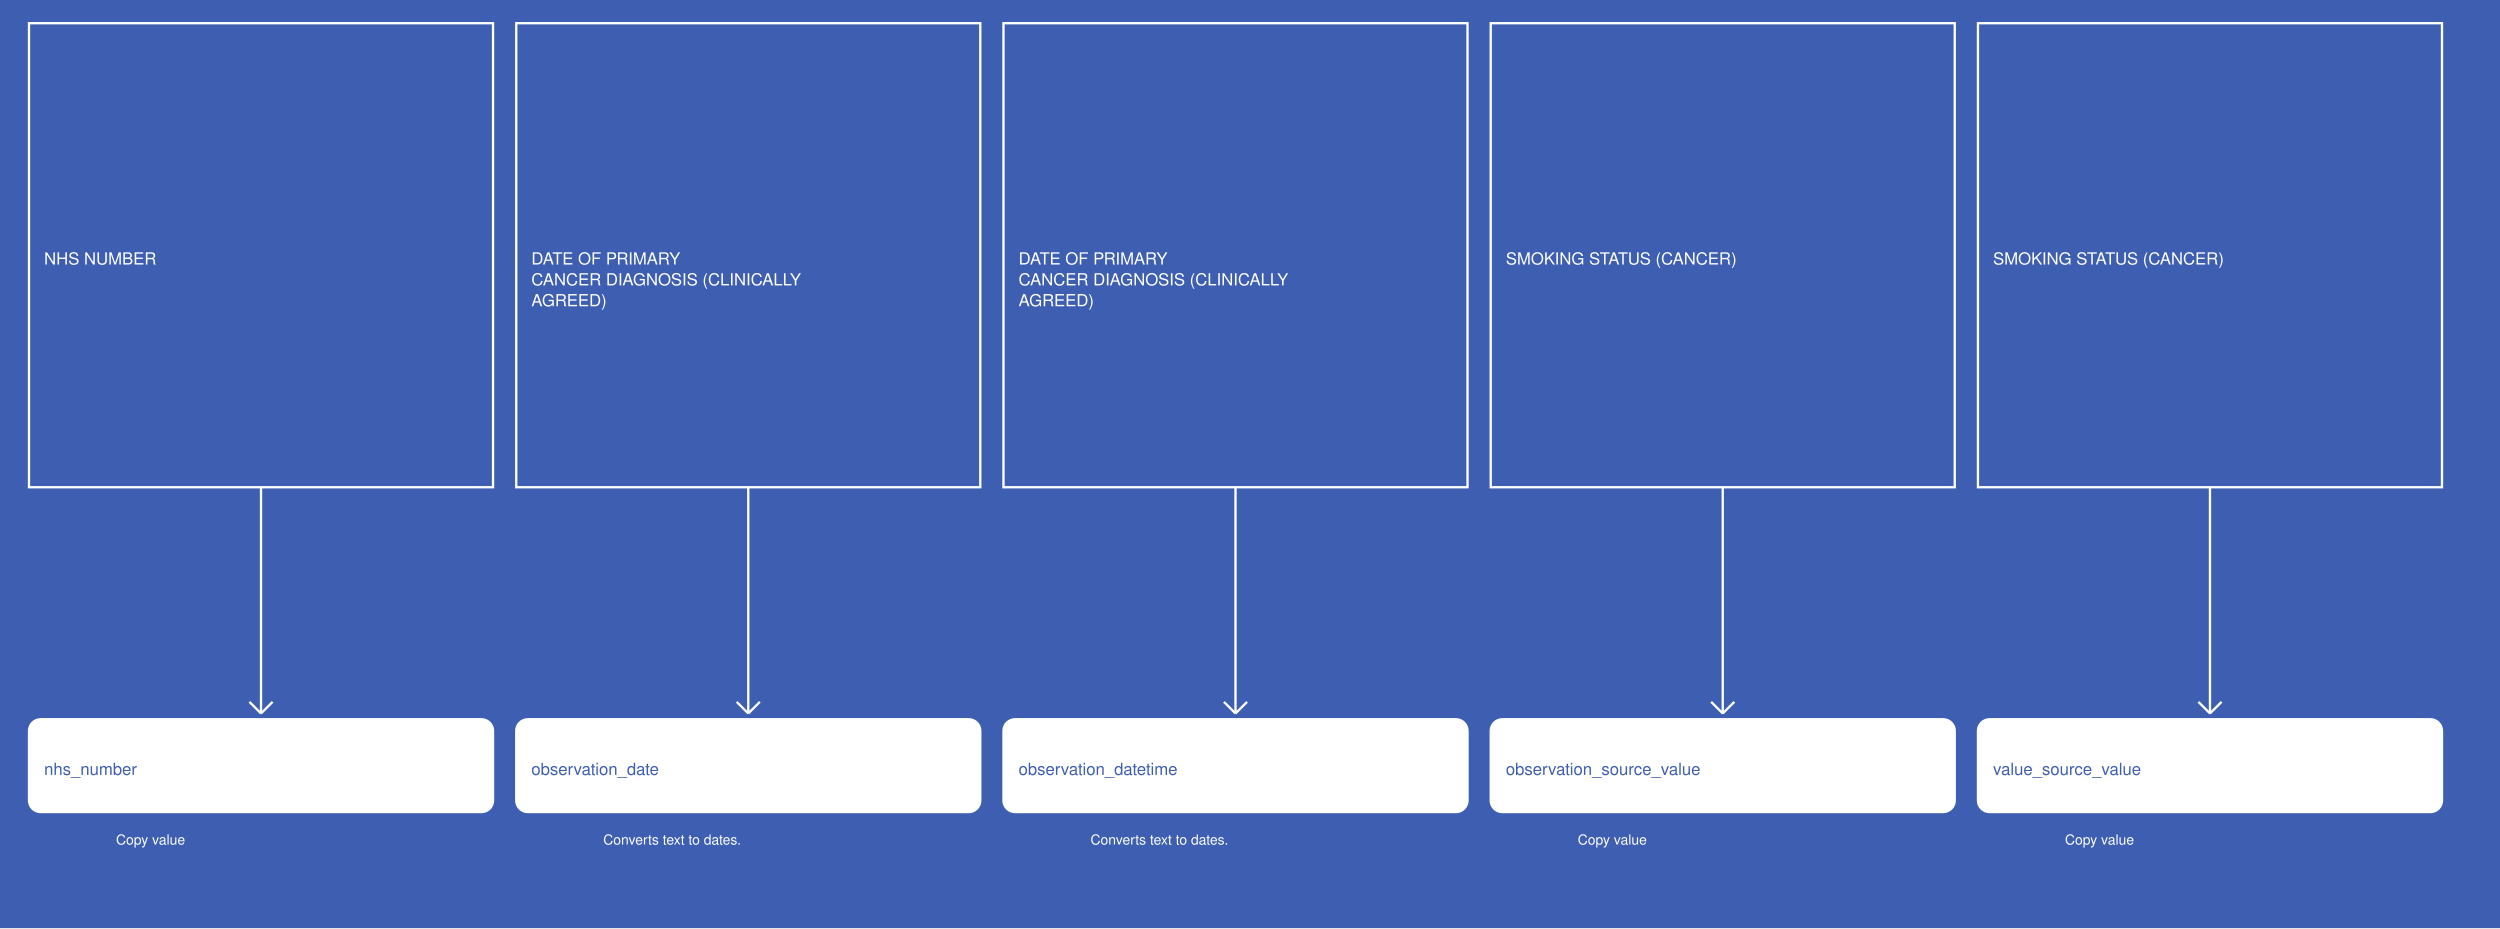
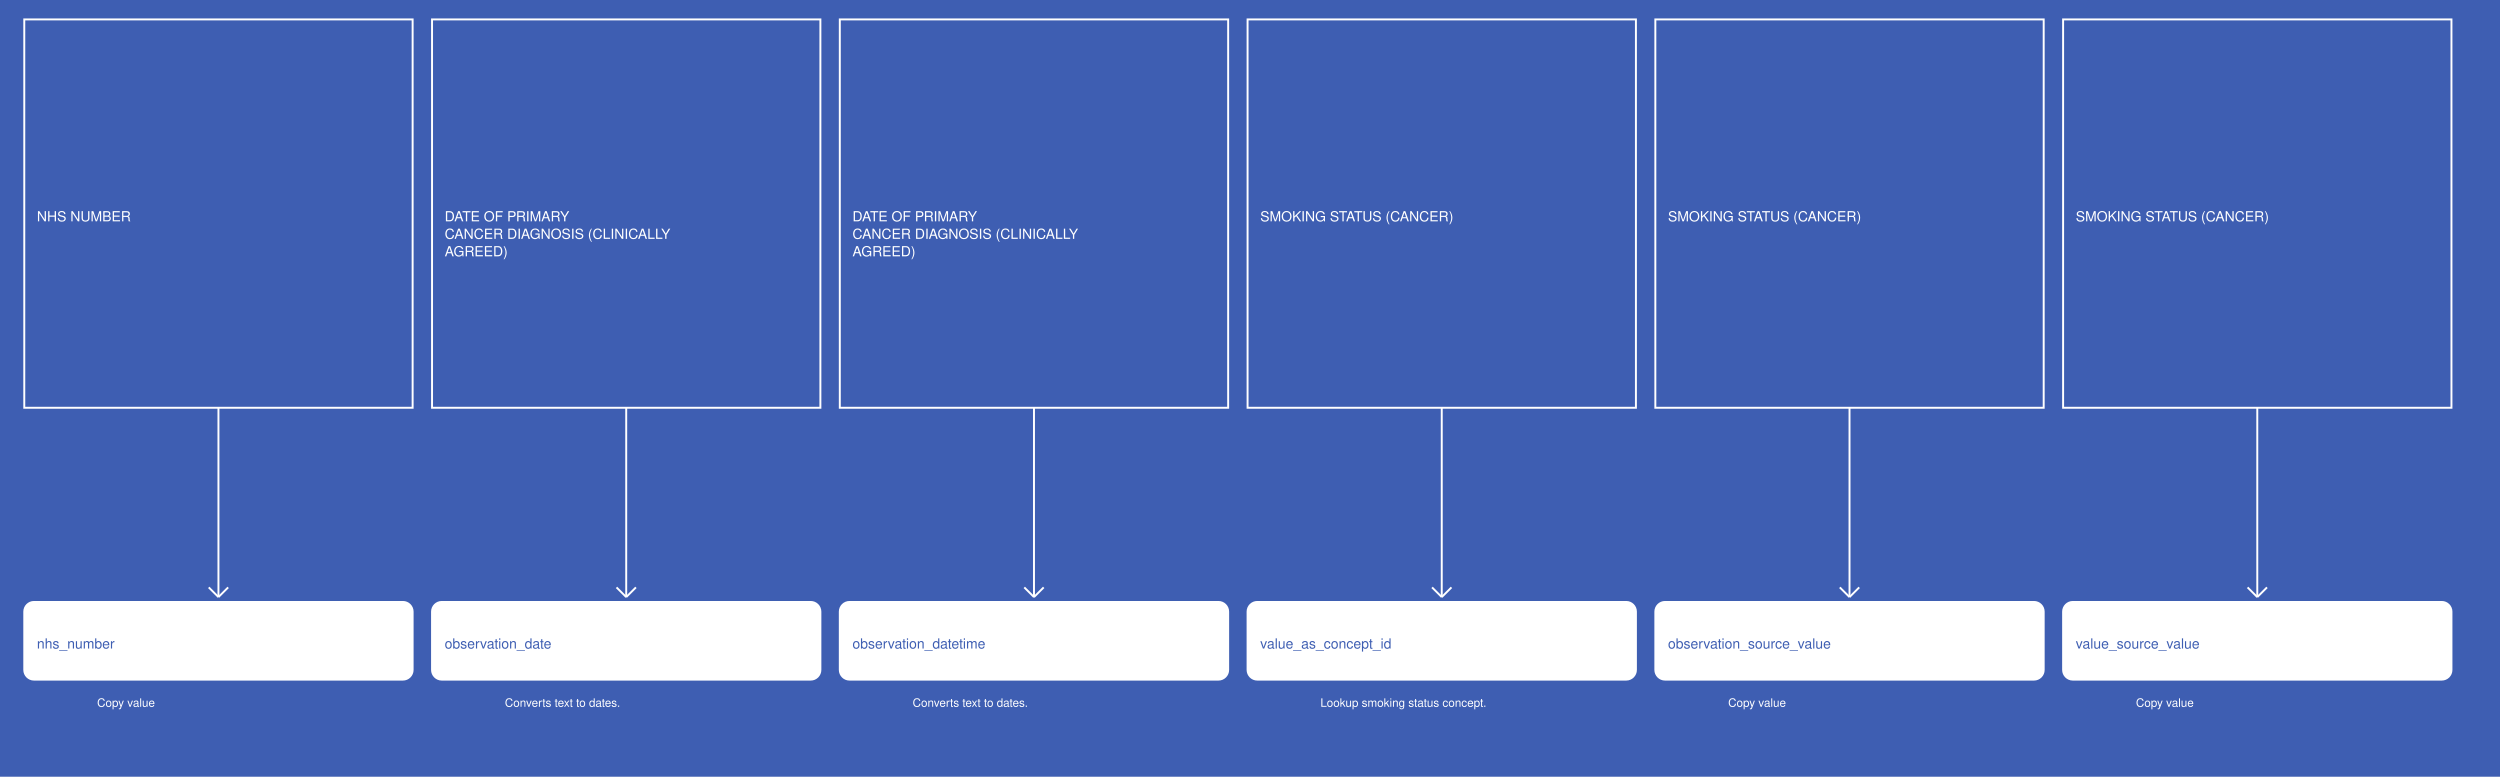
- <svg xmlns="http://www.w3.org/2000/svg" width="2155" height="800">
+ <svg xmlns="http://www.w3.org/2000/svg" width="2575" height="800">
  <rect width="100%" height="100%" fill="#3E5EB2" />
  <g>
    <rect x="25" y="20" width="400" height="400" fill="#3E5EB2" stroke="white" stroke-width="2" />
    <text x="38" y="228" fill="white" font-family="Helvetica" font-size="1.2em" text-anchor="start">NHS NUMBER</text>
  </g>
  <g>
    <line x1="225" y1="420" x2="225" y2="615" stroke="white" stroke-width="2" />
    <line x1="215" y1="605" x2="225" y2="615" stroke="white" stroke-width="2" />
    <line x1="235" y1="605" x2="225" y2="615" stroke="white" stroke-width="2" />
    <text x="100" y="728" fill="white" font-size="1em" font-family="Helvetica">Copy value</text>
  </g>
  <g>
    <rect x="25" y="620" width="400" height="80" fill="white" stroke="white" stroke-width="2" rx="10" />
    <text x="38" y="668" fill="#3E5EB2" font-family="Helvetica" font-size="1.2em" text-anchor="start">nhs_number</text>
  </g>
  <g>
    <rect x="445" y="20" width="400" height="400" fill="#3E5EB2" stroke="white" stroke-width="2" />
    <text x="458" y="228" fill="white" font-family="Helvetica" font-size="1.2em" text-anchor="start">DATE OF PRIMARY</text>
    <text x="458" y="246" fill="white" font-family="Helvetica" font-size="1.2em" text-anchor="start">CANCER DIAGNOSIS (CLINICALLY</text>
    <text x="458" y="264" fill="white" font-family="Helvetica" font-size="1.2em" text-anchor="start">AGREED)</text>
  </g>
  <g>
    <line x1="645" y1="420" x2="645" y2="615" stroke="white" stroke-width="2" />
    <line x1="635" y1="605" x2="645" y2="615" stroke="white" stroke-width="2" />
    <line x1="655" y1="605" x2="645" y2="615" stroke="white" stroke-width="2" />
    <text x="520" y="728" fill="white" font-size="1em" font-family="Helvetica">Converts text to dates.</text>
  </g>
  <g>
    <rect x="445" y="620" width="400" height="80" fill="white" stroke="white" stroke-width="2" rx="10" />
    <text x="458" y="668" fill="#3E5EB2" font-family="Helvetica" font-size="1.2em" text-anchor="start">observation_date</text>
  </g>
  <g>
    <rect x="865" y="20" width="400" height="400" fill="#3E5EB2" stroke="white" stroke-width="2" />
    <text x="878" y="228" fill="white" font-family="Helvetica" font-size="1.2em" text-anchor="start">DATE OF PRIMARY</text>
    <text x="878" y="246" fill="white" font-family="Helvetica" font-size="1.2em" text-anchor="start">CANCER DIAGNOSIS (CLINICALLY</text>
    <text x="878" y="264" fill="white" font-family="Helvetica" font-size="1.2em" text-anchor="start">AGREED)</text>
  </g>
  <g>
    <line x1="1065" y1="420" x2="1065" y2="615" stroke="white" stroke-width="2" />
    <line x1="1055" y1="605" x2="1065" y2="615" stroke="white" stroke-width="2" />
    <line x1="1075" y1="605" x2="1065" y2="615" stroke="white" stroke-width="2" />
    <text x="940" y="728" fill="white" font-size="1em" font-family="Helvetica">Converts text to dates.</text>
  </g>
  <g>
    <rect x="865" y="620" width="400" height="80" fill="white" stroke="white" stroke-width="2" rx="10" />
    <text x="878" y="668" fill="#3E5EB2" font-family="Helvetica" font-size="1.2em" text-anchor="start">observation_datetime</text>
  </g>
  <g>
    <rect x="1285" y="20" width="400" height="400" fill="#3E5EB2" stroke="white" stroke-width="2" />
    <text x="1298" y="228" fill="white" font-family="Helvetica" font-size="1.2em" text-anchor="start">SMOKING STATUS (CANCER)</text>
  </g>
  <g>
    <line x1="1485" y1="420" x2="1485" y2="615" stroke="white" stroke-width="2" />
    <line x1="1475" y1="605" x2="1485" y2="615" stroke="white" stroke-width="2" />
    <line x1="1495" y1="605" x2="1485" y2="615" stroke="white" stroke-width="2" />
-     <text x="1360" y="728" fill="white" font-size="1em" font-family="Helvetica">Copy value</text>
+     <text x="1360" y="728" fill="white" font-size="1em" font-family="Helvetica">Lookup smoking status concept.</text>
  </g>
  <g>
    <rect x="1285" y="620" width="400" height="80" fill="white" stroke="white" stroke-width="2" rx="10" />
-     <text x="1298" y="668" fill="#3E5EB2" font-family="Helvetica" font-size="1.2em" text-anchor="start">observation_source_value</text>
+     <text x="1298" y="668" fill="#3E5EB2" font-family="Helvetica" font-size="1.2em" text-anchor="start">value_as_concept_id</text>
  </g>
  <g>
    <rect x="1705" y="20" width="400" height="400" fill="#3E5EB2" stroke="white" stroke-width="2" />
    <text x="1718" y="228" fill="white" font-family="Helvetica" font-size="1.2em" text-anchor="start">SMOKING STATUS (CANCER)</text>
  </g>
  <g>
    <line x1="1905" y1="420" x2="1905" y2="615" stroke="white" stroke-width="2" />
    <line x1="1895" y1="605" x2="1905" y2="615" stroke="white" stroke-width="2" />
    <line x1="1915" y1="605" x2="1905" y2="615" stroke="white" stroke-width="2" />
    <text x="1780" y="728" fill="white" font-size="1em" font-family="Helvetica">Copy value</text>
  </g>
  <g>
    <rect x="1705" y="620" width="400" height="80" fill="white" stroke="white" stroke-width="2" rx="10" />
-     <text x="1718" y="668" fill="#3E5EB2" font-family="Helvetica" font-size="1.2em" text-anchor="start">value_source_value</text>
+     <text x="1718" y="668" fill="#3E5EB2" font-family="Helvetica" font-size="1.2em" text-anchor="start">observation_source_value</text>
+   </g>
+   <g>
+     <rect x="2125" y="20" width="400" height="400" fill="#3E5EB2" stroke="white" stroke-width="2" />
+     <text x="2138" y="228" fill="white" font-family="Helvetica" font-size="1.2em" text-anchor="start">SMOKING STATUS (CANCER)</text>
+   </g>
+   <g>
+     <line x1="2325" y1="420" x2="2325" y2="615" stroke="white" stroke-width="2" />
+     <line x1="2315" y1="605" x2="2325" y2="615" stroke="white" stroke-width="2" />
+     <line x1="2335" y1="605" x2="2325" y2="615" stroke="white" stroke-width="2" />
+     <text x="2200" y="728" fill="white" font-size="1em" font-family="Helvetica">Copy value</text>
+   </g>
+   <g>
+     <rect x="2125" y="620" width="400" height="80" fill="white" stroke="white" stroke-width="2" rx="10" />
+     <text x="2138" y="668" fill="#3E5EB2" font-family="Helvetica" font-size="1.2em" text-anchor="start">value_source_value</text>
  </g>
</svg>
